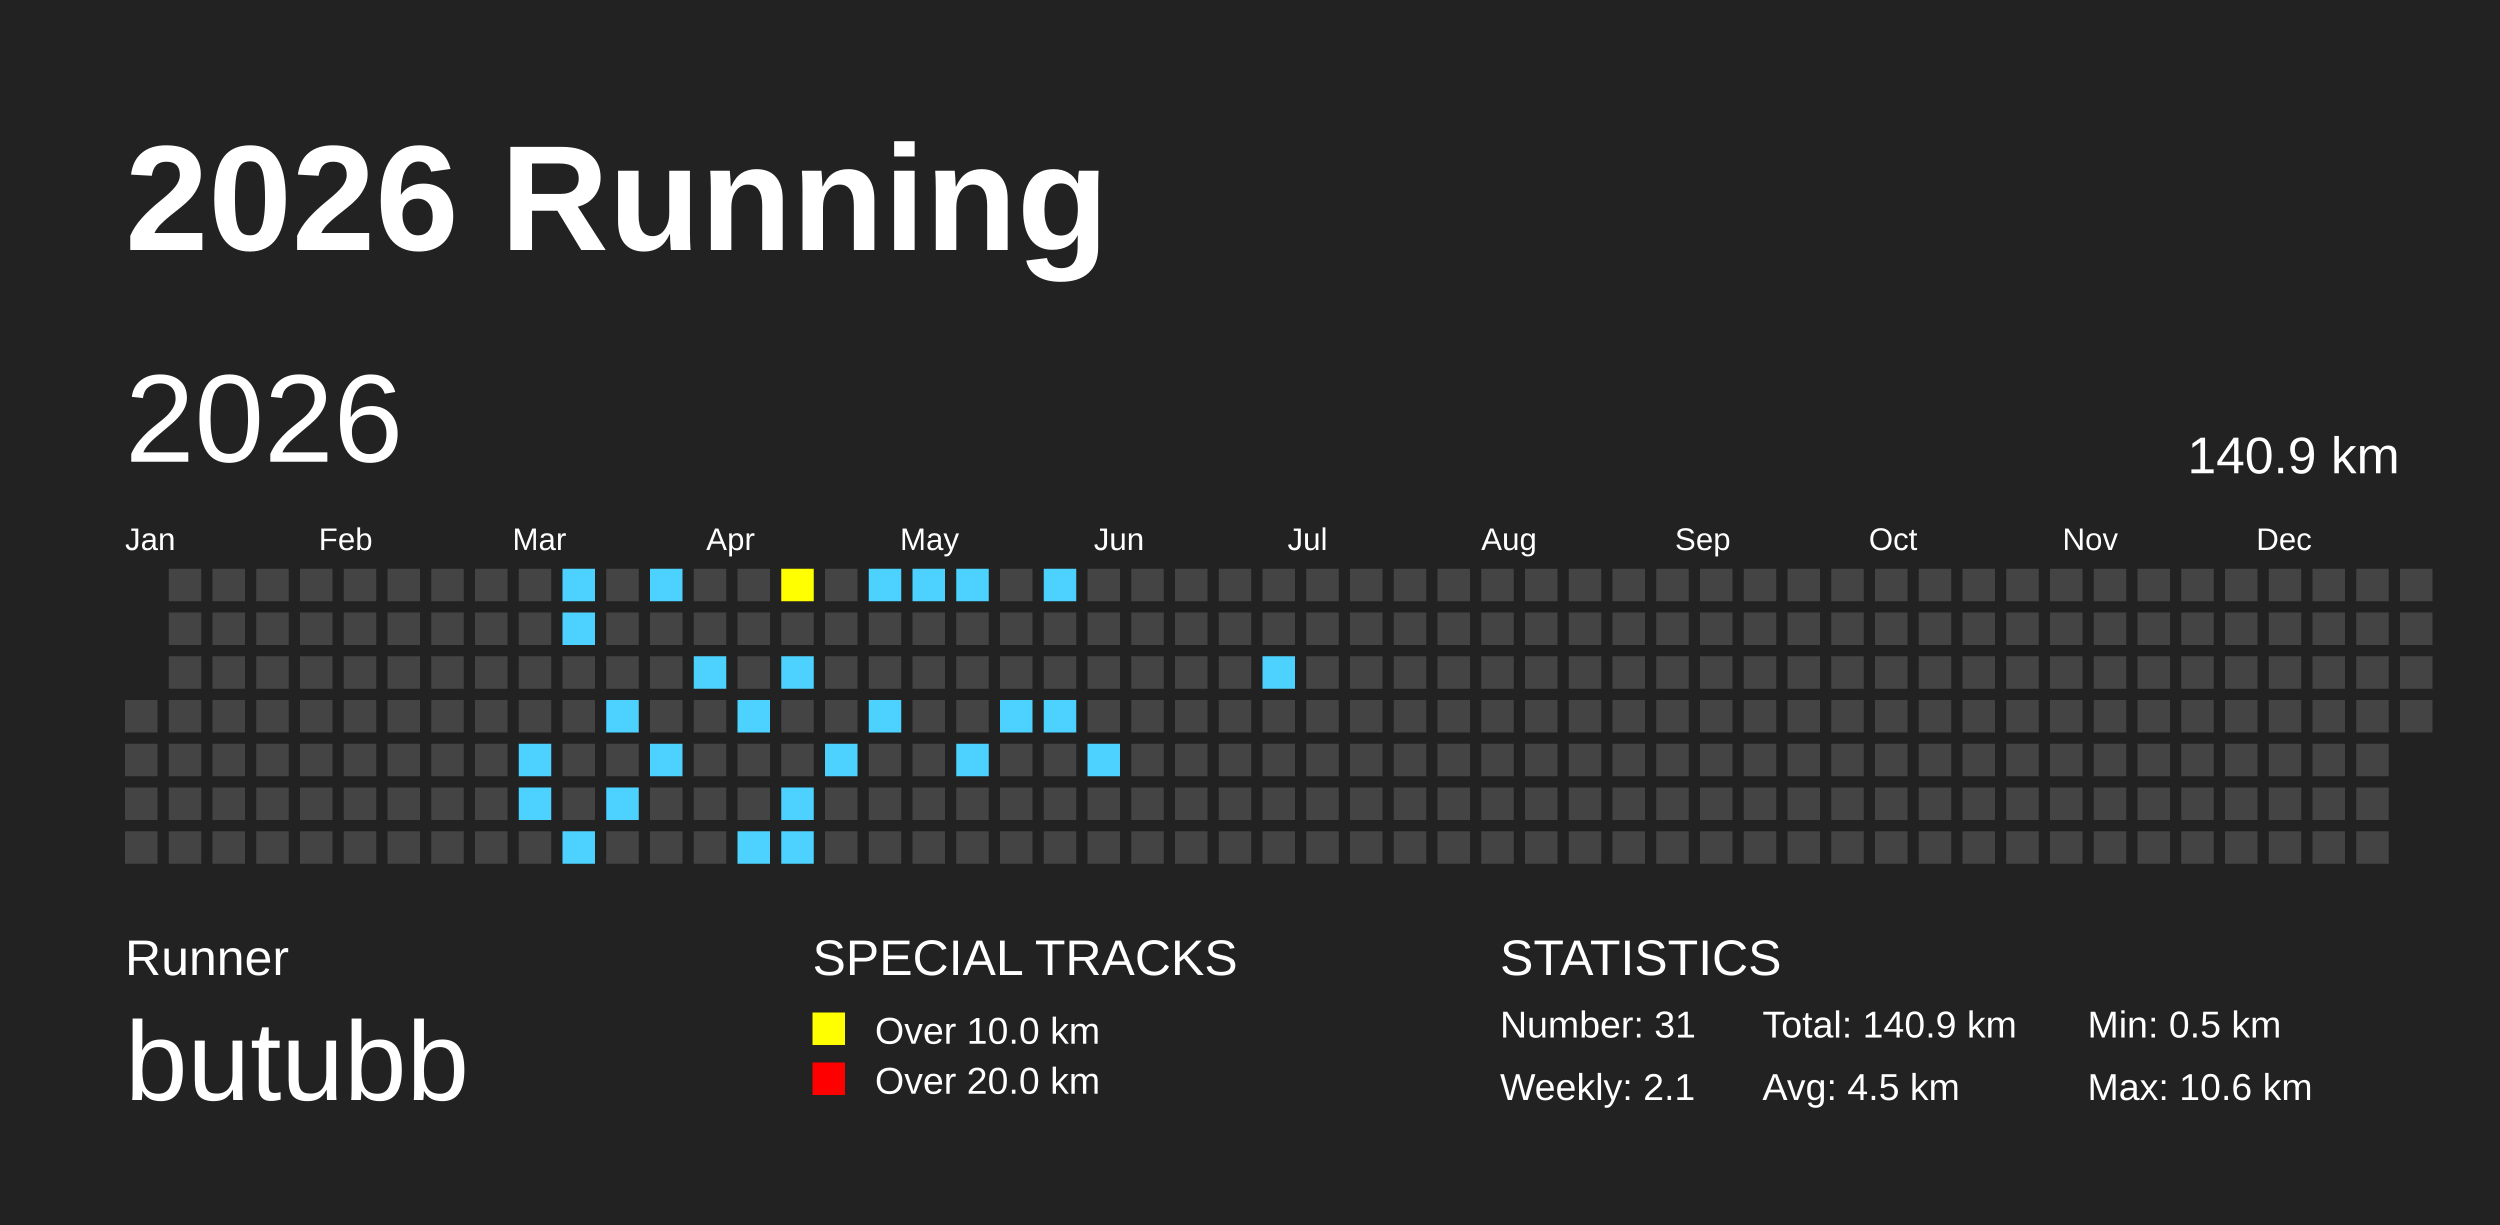
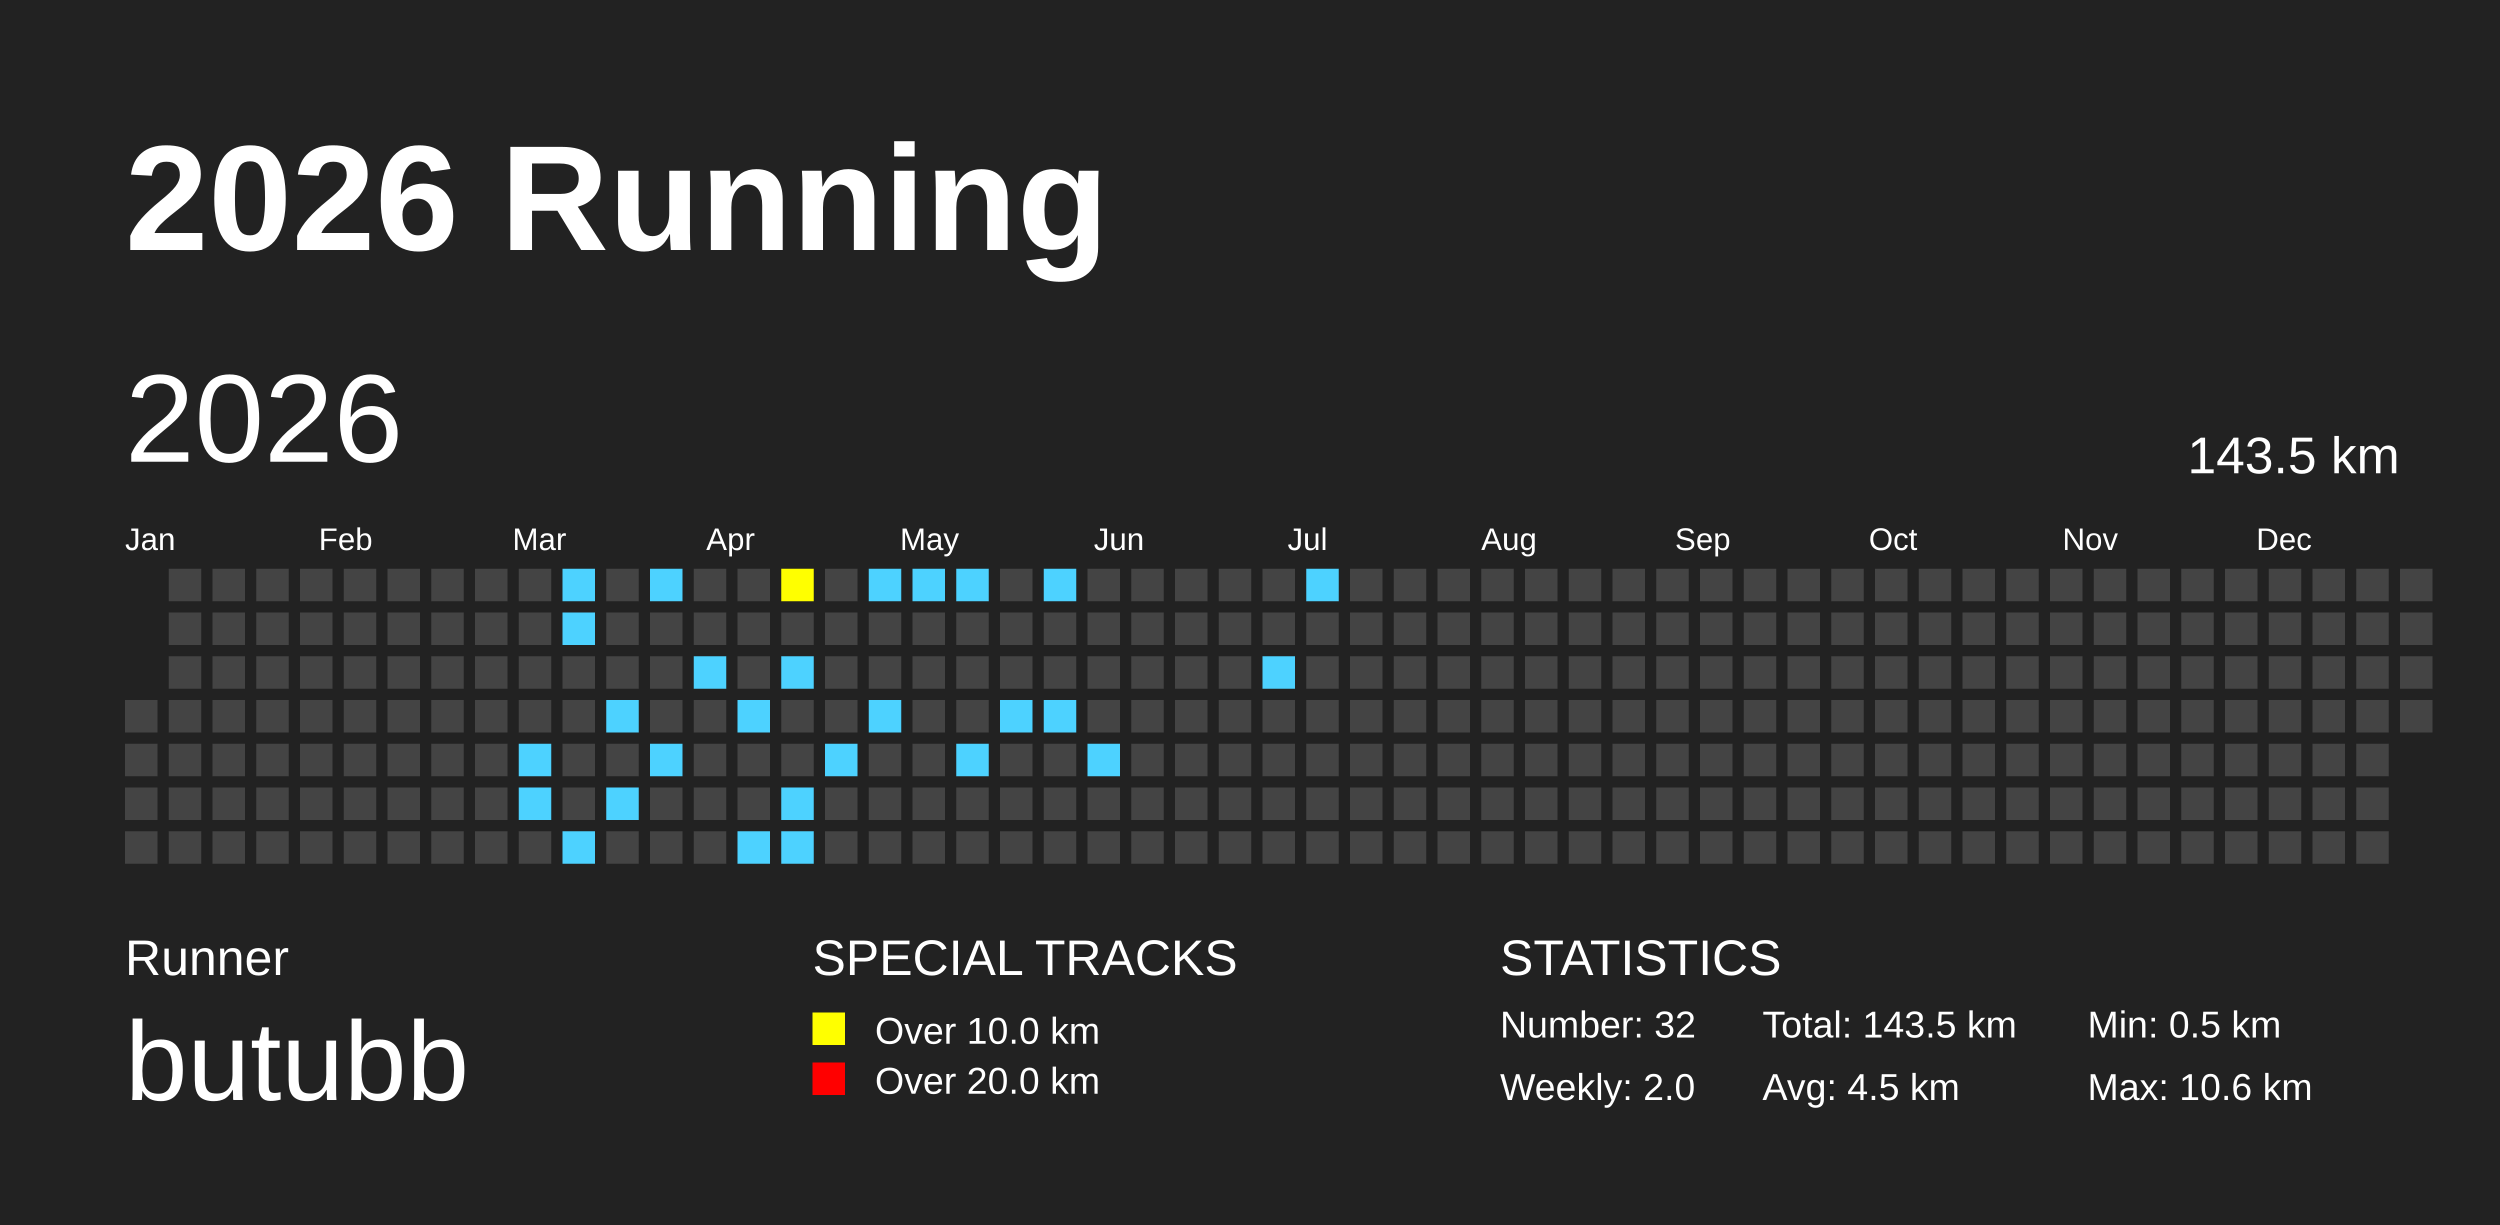
<svg xmlns="http://www.w3.org/2000/svg" baseProfile="full" height="98mm" version="1.1" viewBox="0,0,200,98" width="200mm">
  <defs />
  <rect fill="#222222" height="98" width="200" x="0" y="0" />
  <text fill="#FFFFFF" style="font-size:12px; font-family:Arial; font-weight:bold;" x="10" y="20">2026 Running</text>
  <text fill="#FFFFFF" style="font-size:4px; font-family:Arial" x="10" y="78">Runner</text>
  <text fill="#FFFFFF" style="font-size:9px; font-family:Arial" x="10" y="88">butubb</text>
  <text fill="#FFFFFF" style="font-size:4px; font-family:Arial" x="65" y="78">SPECIAL TRACKS</text>
  <rect fill="yellow" height="2.6" width="2.6" x="65" y="81" />
  <text fill="#FFFFFF" style="font-size:3px; font-family:Arial" x="70" y="83.5">Over 10.0 km</text>
  <rect fill="red" height="2.6" width="2.6" x="65" y="85" />
  <text fill="#FFFFFF" style="font-size:3px; font-family:Arial" x="70" y="87.5">Over 20.0 km</text>
  <text fill="#FFFFFF" style="font-size:4px; font-family:Arial" x="120" y="78">STATISTICS</text>
-   <text fill="#FFFFFF" style="font-size:3px; font-family:Arial" x="120" y="83">Number: 31</text>
-   <text fill="#FFFFFF" style="font-size:3px; font-family:Arial" x="120" y="88">Weekly: 2.1</text>
-   <text fill="#FFFFFF" style="font-size:3px; font-family:Arial" x="141" y="83">Total: 140.9 km</text>
+   <text fill="#FFFFFF" style="font-size:3px; font-family:Arial" x="120" y="83">Number: 32</text>
+   <text fill="#FFFFFF" style="font-size:3px; font-family:Arial" x="120" y="88">Weekly: 2.0</text>
+   <text fill="#FFFFFF" style="font-size:3px; font-family:Arial" x="141" y="83">Total: 143.5 km</text>
  <text fill="#FFFFFF" style="font-size:3px; font-family:Arial" x="141" y="88">Avg: 4.5 km</text>
  <text fill="#FFFFFF" style="font-size:3px; font-family:Arial" x="167" y="83">Min: 0.5 km</text>
  <text fill="#FFFFFF" style="font-size:3px; font-family:Arial" x="167" y="88">Max: 10.6 km</text>
  <text dominant-baseline="hanging" fill="#FFFFFF" style="font-size:10.0px; font-family:Arial;" x="10" y="30">2026</text>
-   <text dominant-baseline="hanging" fill="#FFFFFF" style="font-size:4.125px; font-family:Arial;" x="175" y="35">140.9 km</text>
+   <text dominant-baseline="hanging" fill="#FFFFFF" style="font-size:4.125px; font-family:Arial;" x="175" y="35">143.5 km</text>
  <text fill="#FFFFFF" style="font-size:2.5px; font-family:Arial" x="10.0" y="44">Jan</text>
  <text fill="#FFFFFF" style="font-size:2.5px; font-family:Arial" x="25.5" y="44">Feb</text>
  <text fill="#FFFFFF" style="font-size:2.5px; font-family:Arial" x="41.0" y="44">Mar</text>
  <text fill="#FFFFFF" style="font-size:2.5px; font-family:Arial" x="56.5" y="44">Apr</text>
  <text fill="#FFFFFF" style="font-size:2.5px; font-family:Arial" x="72.0" y="44">May</text>
  <text fill="#FFFFFF" style="font-size:2.5px; font-family:Arial" x="87.5" y="44">Jun</text>
  <text fill="#FFFFFF" style="font-size:2.5px; font-family:Arial" x="103.0" y="44">Jul</text>
  <text fill="#FFFFFF" style="font-size:2.5px; font-family:Arial" x="118.5" y="44">Aug</text>
  <text fill="#FFFFFF" style="font-size:2.5px; font-family:Arial" x="134.0" y="44">Sep</text>
  <text fill="#FFFFFF" style="font-size:2.5px; font-family:Arial" x="149.5" y="44">Oct</text>
  <text fill="#FFFFFF" style="font-size:2.5px; font-family:Arial" x="165.0" y="44">Nov</text>
  <text fill="#FFFFFF" style="font-size:2.5px; font-family:Arial" x="180.5" y="44">Dec</text>
  <rect fill="#444444" height="2.6" width="2.6" x="10.0" y="56.0" />
  <rect fill="#444444" height="2.6" width="2.6" x="10.0" y="59.5" />
  <rect fill="#444444" height="2.6" width="2.6" x="10.0" y="63.0" />
  <rect fill="#444444" height="2.6" width="2.6" x="10.0" y="66.5" />
  <rect fill="#444444" height="2.6" width="2.6" x="13.5" y="45.5" />
  <rect fill="#444444" height="2.6" width="2.6" x="13.5" y="49.0" />
  <rect fill="#444444" height="2.6" width="2.6" x="13.5" y="52.5" />
  <rect fill="#444444" height="2.6" width="2.6" x="13.5" y="56.0" />
  <rect fill="#444444" height="2.6" width="2.6" x="13.5" y="59.5" />
  <rect fill="#444444" height="2.6" width="2.6" x="13.5" y="63.0" />
  <rect fill="#444444" height="2.6" width="2.6" x="13.5" y="66.5" />
  <rect fill="#444444" height="2.6" width="2.6" x="17.0" y="45.5" />
  <rect fill="#444444" height="2.6" width="2.6" x="17.0" y="49.0" />
  <rect fill="#444444" height="2.6" width="2.6" x="17.0" y="52.5" />
  <rect fill="#444444" height="2.6" width="2.6" x="17.0" y="56.0" />
  <rect fill="#444444" height="2.6" width="2.6" x="17.0" y="59.5" />
  <rect fill="#444444" height="2.6" width="2.6" x="17.0" y="63.0" />
  <rect fill="#444444" height="2.6" width="2.6" x="17.0" y="66.5" />
  <rect fill="#444444" height="2.6" width="2.6" x="20.5" y="45.5" />
  <rect fill="#444444" height="2.6" width="2.6" x="20.5" y="49.0" />
  <rect fill="#444444" height="2.6" width="2.6" x="20.5" y="52.5" />
  <rect fill="#444444" height="2.6" width="2.6" x="20.5" y="56.0" />
  <rect fill="#444444" height="2.6" width="2.6" x="20.5" y="59.5" />
  <rect fill="#444444" height="2.6" width="2.6" x="20.5" y="63.0" />
  <rect fill="#444444" height="2.6" width="2.6" x="20.5" y="66.5" />
  <rect fill="#444444" height="2.6" width="2.6" x="24.0" y="45.5" />
  <rect fill="#444444" height="2.6" width="2.6" x="24.0" y="49.0" />
  <rect fill="#444444" height="2.6" width="2.6" x="24.0" y="52.5" />
  <rect fill="#444444" height="2.6" width="2.6" x="24.0" y="56.0" />
  <rect fill="#444444" height="2.6" width="2.6" x="24.0" y="59.5" />
  <rect fill="#444444" height="2.6" width="2.6" x="24.0" y="63.0" />
  <rect fill="#444444" height="2.6" width="2.6" x="24.0" y="66.5" />
  <rect fill="#444444" height="2.6" width="2.6" x="27.5" y="45.5" />
  <rect fill="#444444" height="2.6" width="2.6" x="27.5" y="49.0" />
  <rect fill="#444444" height="2.6" width="2.6" x="27.5" y="52.5" />
  <rect fill="#444444" height="2.6" width="2.6" x="27.5" y="56.0" />
  <rect fill="#444444" height="2.6" width="2.6" x="27.5" y="59.5" />
  <rect fill="#444444" height="2.6" width="2.6" x="27.5" y="63.0" />
  <rect fill="#444444" height="2.6" width="2.6" x="27.5" y="66.5" />
  <rect fill="#444444" height="2.6" width="2.6" x="31.0" y="45.5" />
  <rect fill="#444444" height="2.6" width="2.6" x="31.0" y="49.0" />
  <rect fill="#444444" height="2.6" width="2.6" x="31.0" y="52.5" />
  <rect fill="#444444" height="2.6" width="2.6" x="31.0" y="56.0" />
  <rect fill="#444444" height="2.6" width="2.6" x="31.0" y="59.5" />
  <rect fill="#444444" height="2.6" width="2.6" x="31.0" y="63.0" />
  <rect fill="#444444" height="2.6" width="2.6" x="31.0" y="66.5" />
  <rect fill="#444444" height="2.6" width="2.6" x="34.5" y="45.5" />
  <rect fill="#444444" height="2.6" width="2.6" x="34.5" y="49.0" />
  <rect fill="#444444" height="2.6" width="2.6" x="34.5" y="52.5" />
  <rect fill="#444444" height="2.6" width="2.6" x="34.5" y="56.0" />
  <rect fill="#444444" height="2.6" width="2.6" x="34.5" y="59.5" />
  <rect fill="#444444" height="2.6" width="2.6" x="34.5" y="63.0" />
  <rect fill="#444444" height="2.6" width="2.6" x="34.5" y="66.5" />
  <rect fill="#444444" height="2.6" width="2.6" x="38.0" y="45.5" />
  <rect fill="#444444" height="2.6" width="2.6" x="38.0" y="49.0" />
  <rect fill="#444444" height="2.6" width="2.6" x="38.0" y="52.5" />
  <rect fill="#444444" height="2.6" width="2.6" x="38.0" y="56.0" />
  <rect fill="#444444" height="2.6" width="2.6" x="38.0" y="59.5" />
  <rect fill="#444444" height="2.6" width="2.6" x="38.0" y="63.0" />
  <rect fill="#444444" height="2.6" width="2.6" x="38.0" y="66.5" />
  <rect fill="#444444" height="2.6" width="2.6" x="41.5" y="45.5" />
  <rect fill="#444444" height="2.6" width="2.6" x="41.5" y="49.0" />
  <rect fill="#444444" height="2.6" width="2.6" x="41.5" y="52.5" />
  <rect fill="#444444" height="2.6" width="2.6" x="41.5" y="56.0" />
  <rect fill="#4DD2FF" height="2.6" width="2.6" x="41.5" y="59.5" />
  <rect fill="#4DD2FF" height="2.6" width="2.6" x="41.5" y="63.0" />
  <rect fill="#444444" height="2.6" width="2.6" x="41.5" y="66.5" />
  <rect fill="#4DD2FF" height="2.6" width="2.6" x="45.0" y="45.5" />
  <rect fill="#4DD2FF" height="2.6" width="2.6" x="45.0" y="49.0" />
  <rect fill="#444444" height="2.6" width="2.6" x="45.0" y="52.5" />
  <rect fill="#444444" height="2.6" width="2.6" x="45.0" y="56.0" />
  <rect fill="#444444" height="2.6" width="2.6" x="45.0" y="59.5" />
  <rect fill="#444444" height="2.6" width="2.6" x="45.0" y="63.0" />
  <rect fill="#4DD2FF" height="2.6" width="2.6" x="45.0" y="66.5" />
  <rect fill="#444444" height="2.6" width="2.6" x="48.5" y="45.5" />
  <rect fill="#444444" height="2.6" width="2.6" x="48.5" y="49.0" />
  <rect fill="#444444" height="2.6" width="2.6" x="48.5" y="52.5" />
  <rect fill="#4DD2FF" height="2.6" width="2.6" x="48.5" y="56.0" />
  <rect fill="#444444" height="2.6" width="2.6" x="48.5" y="59.5" />
  <rect fill="#4DD2FF" height="2.6" width="2.6" x="48.5" y="63.0" />
  <rect fill="#444444" height="2.6" width="2.6" x="48.5" y="66.5" />
  <rect fill="#4DD2FF" height="2.6" width="2.6" x="52.0" y="45.5" />
  <rect fill="#444444" height="2.6" width="2.6" x="52.0" y="49.0" />
  <rect fill="#444444" height="2.6" width="2.6" x="52.0" y="52.5" />
  <rect fill="#444444" height="2.6" width="2.6" x="52.0" y="56.0" />
  <rect fill="#4DD2FF" height="2.6" width="2.6" x="52.0" y="59.5" />
  <rect fill="#444444" height="2.6" width="2.6" x="52.0" y="63.0" />
  <rect fill="#444444" height="2.6" width="2.6" x="52.0" y="66.5" />
  <rect fill="#444444" height="2.6" width="2.6" x="55.5" y="45.5" />
  <rect fill="#444444" height="2.6" width="2.6" x="55.5" y="49.0" />
  <rect fill="#4DD2FF" height="2.6" width="2.6" x="55.5" y="52.5" />
  <rect fill="#444444" height="2.6" width="2.6" x="55.5" y="56.0" />
  <rect fill="#444444" height="2.6" width="2.6" x="55.5" y="59.5" />
  <rect fill="#444444" height="2.6" width="2.6" x="55.5" y="63.0" />
  <rect fill="#444444" height="2.6" width="2.6" x="55.5" y="66.5" />
  <rect fill="#444444" height="2.6" width="2.6" x="59.0" y="45.5" />
  <rect fill="#444444" height="2.6" width="2.6" x="59.0" y="49.0" />
  <rect fill="#444444" height="2.6" width="2.6" x="59.0" y="52.5" />
  <rect fill="#4DD2FF" height="2.6" width="2.6" x="59.0" y="56.0" />
  <rect fill="#444444" height="2.6" width="2.6" x="59.0" y="59.5" />
  <rect fill="#444444" height="2.6" width="2.6" x="59.0" y="63.0" />
  <rect fill="#4DD2FF" height="2.6" width="2.6" x="59.0" y="66.5" />
  <rect fill="yellow" height="2.6" width="2.6" x="62.5" y="45.5" />
  <rect fill="#444444" height="2.6" width="2.6" x="62.5" y="49.0" />
  <rect fill="#4DD2FF" height="2.6" width="2.6" x="62.5" y="52.5" />
  <rect fill="#444444" height="2.6" width="2.6" x="62.5" y="56.0" />
  <rect fill="#444444" height="2.6" width="2.6" x="62.5" y="59.5" />
  <rect fill="#4DD2FF" height="2.6" width="2.6" x="62.5" y="63.0" />
  <rect fill="#4DD2FF" height="2.6" width="2.6" x="62.5" y="66.5" />
  <rect fill="#444444" height="2.6" width="2.6" x="66.0" y="45.5" />
  <rect fill="#444444" height="2.6" width="2.6" x="66.0" y="49.0" />
  <rect fill="#444444" height="2.6" width="2.6" x="66.0" y="52.5" />
  <rect fill="#444444" height="2.6" width="2.6" x="66.0" y="56.0" />
  <rect fill="#4DD2FF" height="2.6" width="2.6" x="66.0" y="59.5" />
  <rect fill="#444444" height="2.6" width="2.6" x="66.0" y="63.0" />
  <rect fill="#444444" height="2.6" width="2.6" x="66.0" y="66.5" />
  <rect fill="#4DD2FF" height="2.6" width="2.6" x="69.5" y="45.5" />
  <rect fill="#444444" height="2.6" width="2.6" x="69.5" y="49.0" />
  <rect fill="#444444" height="2.6" width="2.6" x="69.5" y="52.5" />
  <rect fill="#4DD2FF" height="2.6" width="2.6" x="69.5" y="56.0" />
  <rect fill="#444444" height="2.6" width="2.6" x="69.5" y="59.5" />
  <rect fill="#444444" height="2.6" width="2.6" x="69.5" y="63.0" />
  <rect fill="#444444" height="2.6" width="2.6" x="69.5" y="66.5" />
  <rect fill="#4DD2FF" height="2.6" width="2.6" x="73.0" y="45.5" />
  <rect fill="#444444" height="2.6" width="2.6" x="73.0" y="49.0" />
  <rect fill="#444444" height="2.6" width="2.6" x="73.0" y="52.5" />
  <rect fill="#444444" height="2.6" width="2.6" x="73.0" y="56.0" />
  <rect fill="#444444" height="2.6" width="2.6" x="73.0" y="59.5" />
  <rect fill="#444444" height="2.6" width="2.6" x="73.0" y="63.0" />
  <rect fill="#444444" height="2.6" width="2.6" x="73.0" y="66.5" />
  <rect fill="#4DD2FF" height="2.6" width="2.6" x="76.5" y="45.5" />
  <rect fill="#444444" height="2.6" width="2.6" x="76.5" y="49.0" />
  <rect fill="#444444" height="2.6" width="2.6" x="76.5" y="52.5" />
  <rect fill="#444444" height="2.6" width="2.6" x="76.5" y="56.0" />
  <rect fill="#4DD2FF" height="2.6" width="2.6" x="76.5" y="59.5" />
  <rect fill="#444444" height="2.6" width="2.6" x="76.5" y="63.0" />
  <rect fill="#444444" height="2.6" width="2.6" x="76.5" y="66.5" />
  <rect fill="#444444" height="2.6" width="2.6" x="80.0" y="45.5" />
  <rect fill="#444444" height="2.6" width="2.6" x="80.0" y="49.0" />
  <rect fill="#444444" height="2.6" width="2.6" x="80.0" y="52.5" />
  <rect fill="#4DD2FF" height="2.6" width="2.6" x="80.0" y="56.0" />
  <rect fill="#444444" height="2.6" width="2.6" x="80.0" y="59.5" />
  <rect fill="#444444" height="2.6" width="2.6" x="80.0" y="63.0" />
  <rect fill="#444444" height="2.6" width="2.6" x="80.0" y="66.5" />
  <rect fill="#4DD2FF" height="2.6" width="2.6" x="83.5" y="45.5" />
  <rect fill="#444444" height="2.6" width="2.6" x="83.5" y="49.0" />
  <rect fill="#444444" height="2.6" width="2.6" x="83.5" y="52.5" />
  <rect fill="#4DD2FF" height="2.6" width="2.6" x="83.5" y="56.0" />
  <rect fill="#444444" height="2.6" width="2.6" x="83.5" y="59.5" />
  <rect fill="#444444" height="2.6" width="2.6" x="83.5" y="63.0" />
  <rect fill="#444444" height="2.6" width="2.6" x="83.5" y="66.5" />
  <rect fill="#444444" height="2.6" width="2.6" x="87.0" y="45.5" />
  <rect fill="#444444" height="2.6" width="2.6" x="87.0" y="49.0" />
  <rect fill="#444444" height="2.6" width="2.6" x="87.0" y="52.5" />
  <rect fill="#444444" height="2.6" width="2.6" x="87.0" y="56.0" />
  <rect fill="#4DD2FF" height="2.6" width="2.6" x="87.0" y="59.5" />
  <rect fill="#444444" height="2.6" width="2.6" x="87.0" y="63.0" />
  <rect fill="#444444" height="2.6" width="2.6" x="87.0" y="66.5" />
  <rect fill="#444444" height="2.6" width="2.6" x="90.5" y="45.5" />
  <rect fill="#444444" height="2.6" width="2.6" x="90.5" y="49.0" />
  <rect fill="#444444" height="2.6" width="2.6" x="90.5" y="52.5" />
  <rect fill="#444444" height="2.6" width="2.6" x="90.5" y="56.0" />
  <rect fill="#444444" height="2.6" width="2.6" x="90.5" y="59.5" />
  <rect fill="#444444" height="2.6" width="2.6" x="90.5" y="63.0" />
  <rect fill="#444444" height="2.6" width="2.6" x="90.5" y="66.5" />
  <rect fill="#444444" height="2.6" width="2.6" x="94.0" y="45.5" />
  <rect fill="#444444" height="2.6" width="2.6" x="94.0" y="49.0" />
  <rect fill="#444444" height="2.6" width="2.6" x="94.0" y="52.5" />
  <rect fill="#444444" height="2.6" width="2.6" x="94.0" y="56.0" />
  <rect fill="#444444" height="2.6" width="2.6" x="94.0" y="59.5" />
  <rect fill="#444444" height="2.6" width="2.6" x="94.0" y="63.0" />
  <rect fill="#444444" height="2.6" width="2.6" x="94.0" y="66.5" />
  <rect fill="#444444" height="2.6" width="2.6" x="97.5" y="45.5" />
  <rect fill="#444444" height="2.6" width="2.6" x="97.5" y="49.0" />
  <rect fill="#444444" height="2.6" width="2.6" x="97.5" y="52.5" />
  <rect fill="#444444" height="2.6" width="2.6" x="97.5" y="56.0" />
  <rect fill="#444444" height="2.6" width="2.6" x="97.5" y="59.5" />
  <rect fill="#444444" height="2.6" width="2.6" x="97.5" y="63.0" />
  <rect fill="#444444" height="2.6" width="2.6" x="97.5" y="66.5" />
  <rect fill="#444444" height="2.6" width="2.6" x="101.0" y="45.5" />
  <rect fill="#444444" height="2.6" width="2.6" x="101.0" y="49.0" />
  <rect fill="#4DD2FF" height="2.6" width="2.6" x="101.0" y="52.5" />
  <rect fill="#444444" height="2.6" width="2.6" x="101.0" y="56.0" />
  <rect fill="#444444" height="2.6" width="2.6" x="101.0" y="59.5" />
  <rect fill="#444444" height="2.6" width="2.6" x="101.0" y="63.0" />
  <rect fill="#444444" height="2.6" width="2.6" x="101.0" y="66.5" />
-   <rect fill="#444444" height="2.6" width="2.6" x="104.5" y="45.5" />
+   <rect fill="#4DD2FF" height="2.6" width="2.6" x="104.5" y="45.5" />
  <rect fill="#444444" height="2.6" width="2.6" x="104.5" y="49.0" />
  <rect fill="#444444" height="2.6" width="2.6" x="104.5" y="52.5" />
  <rect fill="#444444" height="2.6" width="2.6" x="104.5" y="56.0" />
  <rect fill="#444444" height="2.6" width="2.6" x="104.5" y="59.5" />
  <rect fill="#444444" height="2.6" width="2.6" x="104.5" y="63.0" />
  <rect fill="#444444" height="2.6" width="2.6" x="104.5" y="66.5" />
  <rect fill="#444444" height="2.6" width="2.6" x="108.0" y="45.5" />
  <rect fill="#444444" height="2.6" width="2.6" x="108.0" y="49.0" />
  <rect fill="#444444" height="2.6" width="2.6" x="108.0" y="52.5" />
  <rect fill="#444444" height="2.6" width="2.6" x="108.0" y="56.0" />
  <rect fill="#444444" height="2.6" width="2.6" x="108.0" y="59.5" />
  <rect fill="#444444" height="2.6" width="2.6" x="108.0" y="63.0" />
  <rect fill="#444444" height="2.6" width="2.6" x="108.0" y="66.5" />
  <rect fill="#444444" height="2.6" width="2.6" x="111.5" y="45.5" />
  <rect fill="#444444" height="2.6" width="2.6" x="111.5" y="49.0" />
  <rect fill="#444444" height="2.6" width="2.6" x="111.5" y="52.5" />
  <rect fill="#444444" height="2.6" width="2.6" x="111.5" y="56.0" />
  <rect fill="#444444" height="2.6" width="2.6" x="111.5" y="59.5" />
  <rect fill="#444444" height="2.6" width="2.6" x="111.5" y="63.0" />
  <rect fill="#444444" height="2.6" width="2.6" x="111.5" y="66.5" />
  <rect fill="#444444" height="2.6" width="2.6" x="115.0" y="45.5" />
  <rect fill="#444444" height="2.6" width="2.6" x="115.0" y="49.0" />
  <rect fill="#444444" height="2.6" width="2.6" x="115.0" y="52.5" />
  <rect fill="#444444" height="2.6" width="2.6" x="115.0" y="56.0" />
  <rect fill="#444444" height="2.6" width="2.6" x="115.0" y="59.5" />
  <rect fill="#444444" height="2.6" width="2.6" x="115.0" y="63.0" />
  <rect fill="#444444" height="2.6" width="2.6" x="115.0" y="66.5" />
  <rect fill="#444444" height="2.6" width="2.6" x="118.5" y="45.5" />
  <rect fill="#444444" height="2.6" width="2.6" x="118.5" y="49.0" />
  <rect fill="#444444" height="2.6" width="2.6" x="118.5" y="52.5" />
  <rect fill="#444444" height="2.6" width="2.6" x="118.5" y="56.0" />
  <rect fill="#444444" height="2.6" width="2.6" x="118.5" y="59.5" />
  <rect fill="#444444" height="2.6" width="2.6" x="118.5" y="63.0" />
  <rect fill="#444444" height="2.6" width="2.6" x="118.5" y="66.5" />
  <rect fill="#444444" height="2.6" width="2.6" x="122.0" y="45.5" />
  <rect fill="#444444" height="2.6" width="2.6" x="122.0" y="49.0" />
  <rect fill="#444444" height="2.6" width="2.6" x="122.0" y="52.5" />
  <rect fill="#444444" height="2.6" width="2.6" x="122.0" y="56.0" />
  <rect fill="#444444" height="2.6" width="2.6" x="122.0" y="59.5" />
  <rect fill="#444444" height="2.6" width="2.6" x="122.0" y="63.0" />
  <rect fill="#444444" height="2.6" width="2.6" x="122.0" y="66.5" />
  <rect fill="#444444" height="2.6" width="2.6" x="125.5" y="45.5" />
  <rect fill="#444444" height="2.6" width="2.6" x="125.5" y="49.0" />
  <rect fill="#444444" height="2.6" width="2.6" x="125.5" y="52.5" />
  <rect fill="#444444" height="2.6" width="2.6" x="125.5" y="56.0" />
  <rect fill="#444444" height="2.6" width="2.6" x="125.5" y="59.5" />
  <rect fill="#444444" height="2.6" width="2.6" x="125.5" y="63.0" />
  <rect fill="#444444" height="2.6" width="2.6" x="125.5" y="66.5" />
  <rect fill="#444444" height="2.6" width="2.6" x="129.0" y="45.5" />
  <rect fill="#444444" height="2.6" width="2.6" x="129.0" y="49.0" />
  <rect fill="#444444" height="2.6" width="2.6" x="129.0" y="52.5" />
  <rect fill="#444444" height="2.6" width="2.6" x="129.0" y="56.0" />
  <rect fill="#444444" height="2.6" width="2.6" x="129.0" y="59.5" />
  <rect fill="#444444" height="2.6" width="2.6" x="129.0" y="63.0" />
  <rect fill="#444444" height="2.6" width="2.6" x="129.0" y="66.5" />
  <rect fill="#444444" height="2.6" width="2.6" x="132.5" y="45.5" />
  <rect fill="#444444" height="2.6" width="2.6" x="132.5" y="49.0" />
  <rect fill="#444444" height="2.6" width="2.6" x="132.5" y="52.5" />
  <rect fill="#444444" height="2.6" width="2.6" x="132.5" y="56.0" />
  <rect fill="#444444" height="2.6" width="2.6" x="132.5" y="59.5" />
  <rect fill="#444444" height="2.6" width="2.6" x="132.5" y="63.0" />
  <rect fill="#444444" height="2.6" width="2.6" x="132.5" y="66.5" />
  <rect fill="#444444" height="2.6" width="2.6" x="136.0" y="45.5" />
  <rect fill="#444444" height="2.6" width="2.6" x="136.0" y="49.0" />
  <rect fill="#444444" height="2.6" width="2.6" x="136.0" y="52.5" />
  <rect fill="#444444" height="2.6" width="2.6" x="136.0" y="56.0" />
  <rect fill="#444444" height="2.6" width="2.6" x="136.0" y="59.5" />
  <rect fill="#444444" height="2.6" width="2.6" x="136.0" y="63.0" />
  <rect fill="#444444" height="2.6" width="2.6" x="136.0" y="66.5" />
  <rect fill="#444444" height="2.6" width="2.6" x="139.5" y="45.5" />
  <rect fill="#444444" height="2.6" width="2.6" x="139.5" y="49.0" />
  <rect fill="#444444" height="2.6" width="2.6" x="139.5" y="52.5" />
  <rect fill="#444444" height="2.6" width="2.6" x="139.5" y="56.0" />
  <rect fill="#444444" height="2.6" width="2.6" x="139.5" y="59.5" />
  <rect fill="#444444" height="2.6" width="2.6" x="139.5" y="63.0" />
  <rect fill="#444444" height="2.6" width="2.6" x="139.5" y="66.5" />
  <rect fill="#444444" height="2.6" width="2.6" x="143.0" y="45.5" />
  <rect fill="#444444" height="2.6" width="2.6" x="143.0" y="49.0" />
  <rect fill="#444444" height="2.6" width="2.6" x="143.0" y="52.5" />
  <rect fill="#444444" height="2.6" width="2.6" x="143.0" y="56.0" />
  <rect fill="#444444" height="2.6" width="2.6" x="143.0" y="59.5" />
  <rect fill="#444444" height="2.6" width="2.6" x="143.0" y="63.0" />
  <rect fill="#444444" height="2.6" width="2.6" x="143.0" y="66.5" />
  <rect fill="#444444" height="2.6" width="2.6" x="146.5" y="45.5" />
  <rect fill="#444444" height="2.6" width="2.6" x="146.5" y="49.0" />
  <rect fill="#444444" height="2.6" width="2.6" x="146.5" y="52.5" />
  <rect fill="#444444" height="2.6" width="2.6" x="146.5" y="56.0" />
  <rect fill="#444444" height="2.6" width="2.6" x="146.5" y="59.5" />
  <rect fill="#444444" height="2.6" width="2.6" x="146.5" y="63.0" />
  <rect fill="#444444" height="2.6" width="2.6" x="146.5" y="66.5" />
  <rect fill="#444444" height="2.6" width="2.6" x="150.0" y="45.5" />
  <rect fill="#444444" height="2.6" width="2.6" x="150.0" y="49.0" />
  <rect fill="#444444" height="2.6" width="2.6" x="150.0" y="52.5" />
  <rect fill="#444444" height="2.6" width="2.6" x="150.0" y="56.0" />
  <rect fill="#444444" height="2.6" width="2.6" x="150.0" y="59.5" />
  <rect fill="#444444" height="2.6" width="2.6" x="150.0" y="63.0" />
  <rect fill="#444444" height="2.6" width="2.6" x="150.0" y="66.5" />
  <rect fill="#444444" height="2.6" width="2.6" x="153.5" y="45.5" />
  <rect fill="#444444" height="2.6" width="2.6" x="153.5" y="49.0" />
  <rect fill="#444444" height="2.6" width="2.6" x="153.5" y="52.5" />
  <rect fill="#444444" height="2.6" width="2.6" x="153.5" y="56.0" />
  <rect fill="#444444" height="2.6" width="2.6" x="153.5" y="59.5" />
  <rect fill="#444444" height="2.6" width="2.6" x="153.5" y="63.0" />
  <rect fill="#444444" height="2.6" width="2.6" x="153.5" y="66.5" />
  <rect fill="#444444" height="2.6" width="2.6" x="157.0" y="45.5" />
  <rect fill="#444444" height="2.6" width="2.6" x="157.0" y="49.0" />
  <rect fill="#444444" height="2.6" width="2.6" x="157.0" y="52.5" />
  <rect fill="#444444" height="2.6" width="2.6" x="157.0" y="56.0" />
  <rect fill="#444444" height="2.6" width="2.6" x="157.0" y="59.5" />
  <rect fill="#444444" height="2.6" width="2.6" x="157.0" y="63.0" />
  <rect fill="#444444" height="2.6" width="2.6" x="157.0" y="66.5" />
  <rect fill="#444444" height="2.6" width="2.6" x="160.5" y="45.5" />
  <rect fill="#444444" height="2.6" width="2.6" x="160.5" y="49.0" />
  <rect fill="#444444" height="2.6" width="2.6" x="160.5" y="52.5" />
  <rect fill="#444444" height="2.6" width="2.6" x="160.5" y="56.0" />
  <rect fill="#444444" height="2.6" width="2.6" x="160.5" y="59.5" />
  <rect fill="#444444" height="2.6" width="2.6" x="160.5" y="63.0" />
  <rect fill="#444444" height="2.6" width="2.6" x="160.5" y="66.5" />
  <rect fill="#444444" height="2.6" width="2.6" x="164.0" y="45.5" />
  <rect fill="#444444" height="2.6" width="2.6" x="164.0" y="49.0" />
  <rect fill="#444444" height="2.6" width="2.6" x="164.0" y="52.5" />
  <rect fill="#444444" height="2.6" width="2.6" x="164.0" y="56.0" />
  <rect fill="#444444" height="2.6" width="2.6" x="164.0" y="59.5" />
  <rect fill="#444444" height="2.6" width="2.6" x="164.0" y="63.0" />
  <rect fill="#444444" height="2.6" width="2.6" x="164.0" y="66.5" />
  <rect fill="#444444" height="2.6" width="2.6" x="167.5" y="45.5" />
  <rect fill="#444444" height="2.6" width="2.6" x="167.5" y="49.0" />
  <rect fill="#444444" height="2.6" width="2.6" x="167.5" y="52.5" />
  <rect fill="#444444" height="2.6" width="2.6" x="167.5" y="56.0" />
  <rect fill="#444444" height="2.6" width="2.6" x="167.5" y="59.5" />
  <rect fill="#444444" height="2.6" width="2.6" x="167.5" y="63.0" />
  <rect fill="#444444" height="2.6" width="2.6" x="167.5" y="66.5" />
  <rect fill="#444444" height="2.6" width="2.6" x="171.0" y="45.5" />
  <rect fill="#444444" height="2.6" width="2.6" x="171.0" y="49.0" />
  <rect fill="#444444" height="2.6" width="2.6" x="171.0" y="52.5" />
  <rect fill="#444444" height="2.6" width="2.6" x="171.0" y="56.0" />
  <rect fill="#444444" height="2.6" width="2.6" x="171.0" y="59.5" />
  <rect fill="#444444" height="2.6" width="2.6" x="171.0" y="63.0" />
  <rect fill="#444444" height="2.6" width="2.6" x="171.0" y="66.5" />
  <rect fill="#444444" height="2.6" width="2.6" x="174.5" y="45.5" />
  <rect fill="#444444" height="2.6" width="2.6" x="174.5" y="49.0" />
  <rect fill="#444444" height="2.6" width="2.6" x="174.5" y="52.5" />
  <rect fill="#444444" height="2.6" width="2.6" x="174.5" y="56.0" />
  <rect fill="#444444" height="2.6" width="2.6" x="174.5" y="59.5" />
  <rect fill="#444444" height="2.6" width="2.6" x="174.5" y="63.0" />
  <rect fill="#444444" height="2.6" width="2.6" x="174.5" y="66.5" />
  <rect fill="#444444" height="2.6" width="2.6" x="178.0" y="45.5" />
  <rect fill="#444444" height="2.6" width="2.6" x="178.0" y="49.0" />
  <rect fill="#444444" height="2.6" width="2.6" x="178.0" y="52.5" />
  <rect fill="#444444" height="2.6" width="2.6" x="178.0" y="56.0" />
  <rect fill="#444444" height="2.6" width="2.6" x="178.0" y="59.5" />
  <rect fill="#444444" height="2.6" width="2.6" x="178.0" y="63.0" />
  <rect fill="#444444" height="2.6" width="2.6" x="178.0" y="66.5" />
  <rect fill="#444444" height="2.6" width="2.6" x="181.5" y="45.5" />
  <rect fill="#444444" height="2.6" width="2.6" x="181.5" y="49.0" />
  <rect fill="#444444" height="2.6" width="2.6" x="181.5" y="52.5" />
  <rect fill="#444444" height="2.6" width="2.6" x="181.5" y="56.0" />
  <rect fill="#444444" height="2.6" width="2.6" x="181.5" y="59.5" />
  <rect fill="#444444" height="2.6" width="2.6" x="181.5" y="63.0" />
  <rect fill="#444444" height="2.6" width="2.6" x="181.5" y="66.5" />
  <rect fill="#444444" height="2.6" width="2.6" x="185.0" y="45.5" />
  <rect fill="#444444" height="2.6" width="2.6" x="185.0" y="49.0" />
  <rect fill="#444444" height="2.6" width="2.6" x="185.0" y="52.5" />
  <rect fill="#444444" height="2.6" width="2.6" x="185.0" y="56.0" />
  <rect fill="#444444" height="2.6" width="2.6" x="185.0" y="59.5" />
  <rect fill="#444444" height="2.6" width="2.6" x="185.0" y="63.0" />
  <rect fill="#444444" height="2.6" width="2.6" x="185.0" y="66.5" />
  <rect fill="#444444" height="2.6" width="2.6" x="188.5" y="45.5" />
  <rect fill="#444444" height="2.6" width="2.6" x="188.5" y="49.0" />
  <rect fill="#444444" height="2.6" width="2.6" x="188.5" y="52.5" />
  <rect fill="#444444" height="2.6" width="2.6" x="188.5" y="56.0" />
  <rect fill="#444444" height="2.6" width="2.6" x="188.5" y="59.5" />
  <rect fill="#444444" height="2.6" width="2.6" x="188.5" y="63.0" />
  <rect fill="#444444" height="2.6" width="2.6" x="188.5" y="66.5" />
  <rect fill="#444444" height="2.6" width="2.6" x="192.0" y="45.5" />
  <rect fill="#444444" height="2.6" width="2.6" x="192.0" y="49.0" />
  <rect fill="#444444" height="2.6" width="2.6" x="192.0" y="52.5" />
  <rect fill="#444444" height="2.6" width="2.6" x="192.0" y="56.0" />
</svg>
